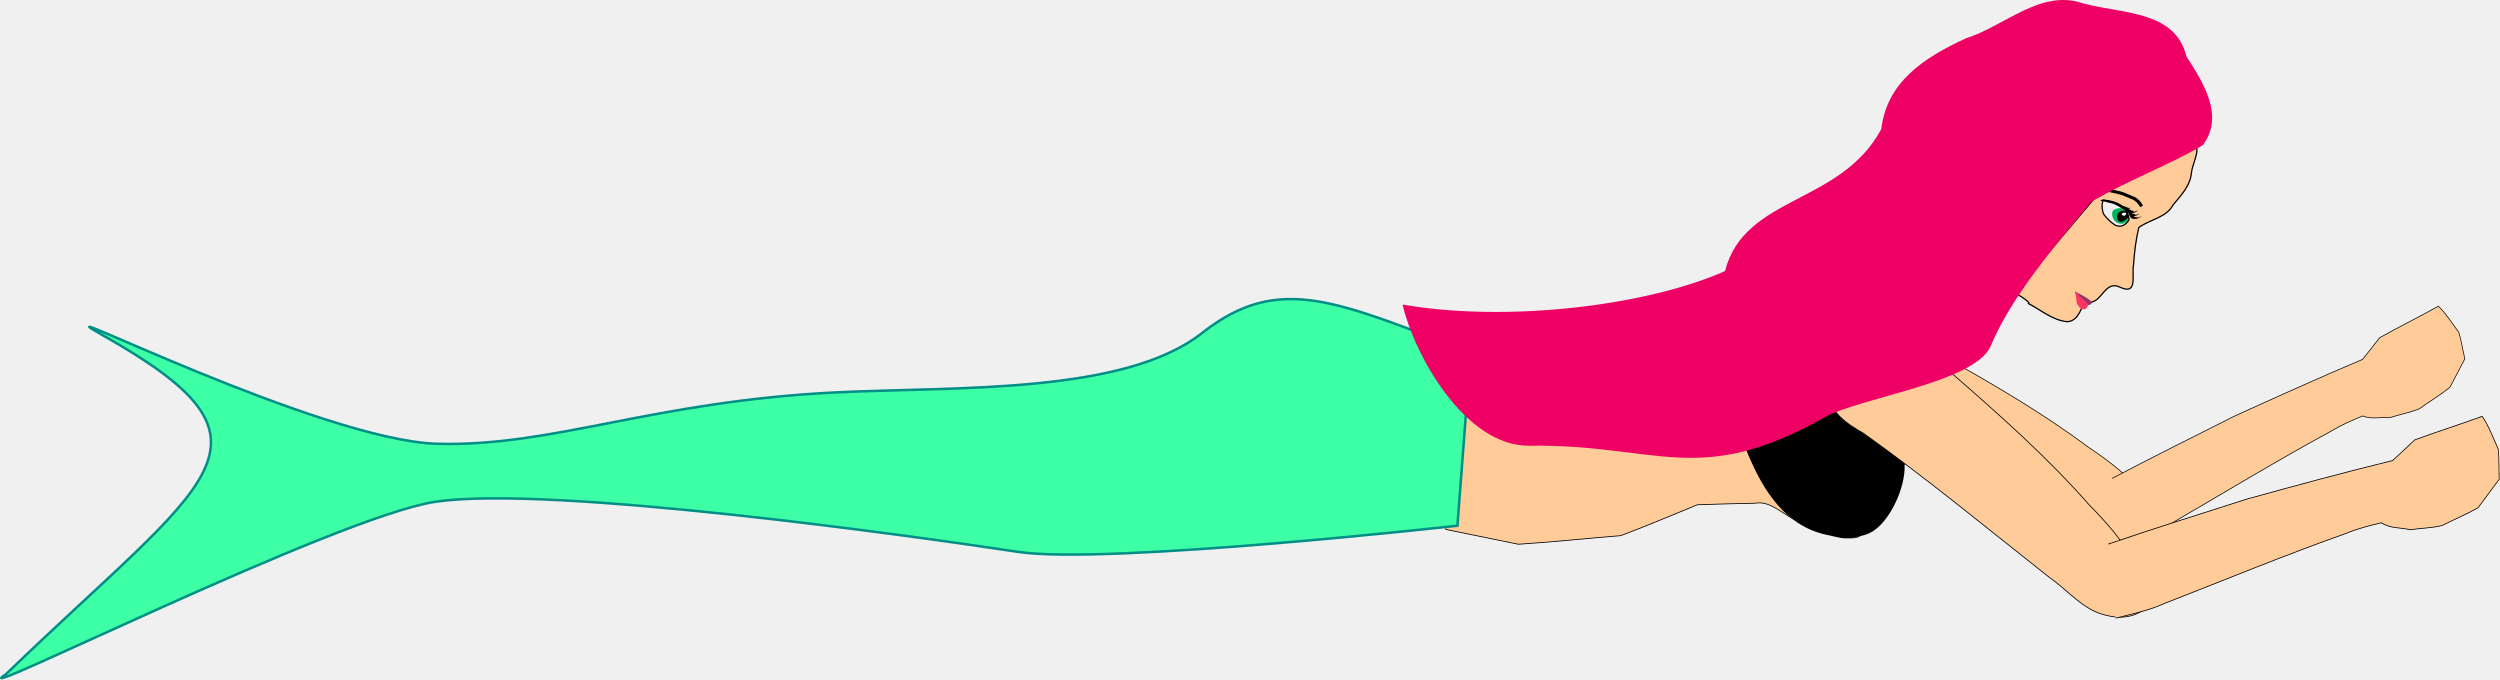
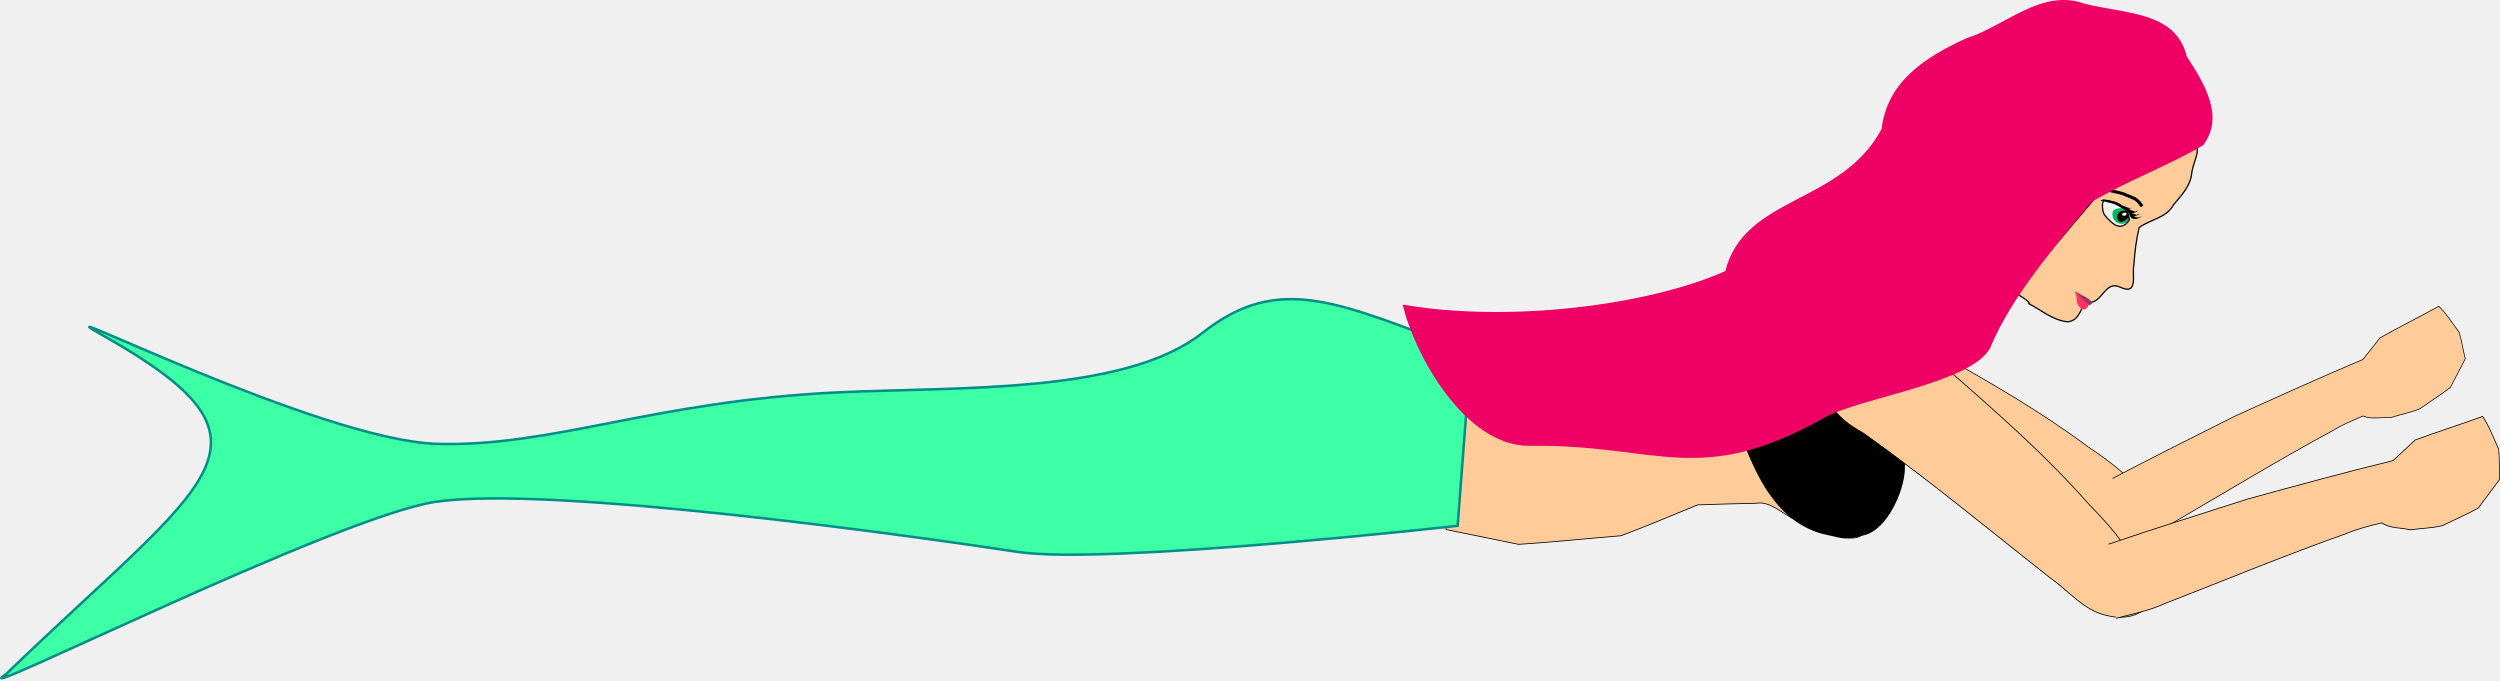
- <svg xmlns="http://www.w3.org/2000/svg" width="197.386" height="53.643" id="svg3068" version="1.1">
-   <defs id="defs3070" />
-   <g id="layer1" transform="translate(124.1302,-949.5216)">
-     <g id="g3980">
-       <g transform="matrix(0.9149216,-0.2242594,0.2371691,0.8651205,-258.8287,122.1963)" id="g3925-2">
-         <g id="g3918-7" transform="translate(23.56304,26.8766)">
-           <g transform="matrix(0.01438961,-0.06189503,0.056581,0.01315419,-18.76677,988.7257)" id="g86-0" style="fill:#ffcc99;stroke:#000000;stroke-opacity:1">
-             <path id="polygon88-9" d="m 142,1100 c -27.64,-3.246 -36.377,-33.202 -34.336,-56.882 1.014,-32.169 23.396,-57.629 35.888,-86.01 47.83,-92.865 97.787,-184.754 141.278,-279.761 8.297,-24.035 19.672,-50.839 46.344,-58.774 19.291,-9.683 38.772,-15.797 53.32,4.833 5.957,11.611 14.017,32.353 18.456,56.389 0.892,36.876 -7.965,74.187 -28.427,105.183 -41.477,71.974 -83.602,143.883 -133.982,210.117 -19.259,28.039 -39.632,55.862 -66.857,76.74 C 163.123,1081.224 152.562,1090.612 142,1100 z" style="stroke:#000000;stroke-opacity:1" />
-           </g>
-           <g transform="matrix(0.01438961,-0.06189503,0.056581,0.01315419,-18.76677,988.7257)" id="g106-5" style="fill:#ffcc99;stroke:#000000;stroke-opacity:1">
-             <path style="stroke:#000000" d="m 106.013,1054.812 c 8.423,21.416 15.687,43.366 27.731,63.118 40.396,76.097 82.291,151.413 120.447,228.675 8.075,14.478 14.095,29.869 19.809,45.395 -5.445,12.263 -2.05,26.768 -3,40 3.957,13.876 6.152,28.505 11.206,41.913 9.724,14.745 18.419,30.562 28.774,44.651 13.007,7.479 26.013,14.958 39.02,22.436 12.243,-2.704 24.992,-4.218 36.925,-7.651 12.597,-9.152 26.091,-17.184 37.075,-28.349 -14.4,-28.312 -27.495,-57.595 -41.883,-85.706 -9.712,-8.52 -20.091,-16.869 -29.524,-25.349 -23.923,-62.778 -49.35,-124.983 -74.947,-187.085 -27.273,-59.213 -53.87,-118.74 -82.143,-177.487" id="polygon108-5" />
+ <svg xmlns="http://www.w3.org/2000/svg" width="197.349" height="53.741" id="svg4158" version="1.1">
+   <defs id="defs4160" />
+   <g transform="translate(124.1257,-949.5216)" id="g4073">
+     <g transform="matrix(0.9149216,-0.2242594,0.2371691,0.8651205,-258.8287,122.1963)" id="g3925-2">
+       <g id="g3918-7" transform="translate(23.56304,26.8766)">
+         <g transform="matrix(0.01438961,-0.06189503,0.056581,0.01315419,-18.76677,988.7257)" id="g86-0" style="fill:#ffcc99;stroke:#000000;stroke-opacity:1">
+           <path id="polygon88-9" d="m 142,1100 c -27.64,-3.246 -36.377,-33.202 -34.336,-56.882 1.014,-32.169 23.396,-57.629 35.888,-86.01 47.83,-92.865 97.787,-184.754 141.278,-279.761 8.297,-24.035 19.672,-50.839 46.344,-58.774 19.291,-9.683 38.772,-15.797 53.32,4.833 5.957,11.611 14.017,32.353 18.456,56.389 0.892,36.876 -7.965,74.187 -28.427,105.183 -41.477,71.974 -83.602,143.883 -133.982,210.117 -19.259,28.039 -39.632,55.862 -66.857,76.74 C 163.123,1081.224 152.562,1090.612 142,1100 z" style="stroke:#000000;stroke-opacity:1" />
+         </g>
+         <g transform="matrix(0.01438961,-0.06189503,0.056581,0.01315419,-18.76677,988.7257)" id="g106-5" style="fill:#ffcc99;stroke:#000000;stroke-opacity:1">
+           <path style="stroke:#000000" d="m 106.013,1054.812 c 8.423,21.416 15.687,43.366 27.731,63.118 40.396,76.097 82.291,151.413 120.447,228.675 8.075,14.478 14.095,29.869 19.809,45.395 -5.445,12.263 -2.05,26.768 -3,40 3.957,13.876 6.152,28.505 11.206,41.913 9.724,14.745 18.419,30.562 28.774,44.651 13.007,7.479 26.013,14.958 39.02,22.436 12.243,-2.704 24.992,-4.218 36.925,-7.651 12.597,-9.152 26.091,-17.184 37.075,-28.349 -14.4,-28.312 -27.495,-57.595 -41.883,-85.706 -9.712,-8.52 -20.091,-16.869 -29.524,-25.349 -23.923,-62.778 -49.35,-124.983 -74.947,-187.085 -27.273,-59.213 -53.87,-118.74 -82.143,-177.487" id="polygon108-5" />
+         </g>
+       </g>
+     </g>
+     <g style="stroke:#000000;stroke-opacity:1" transform="matrix(-0.8768275,-0.1939995,0.1989983,-0.8548018,-144.5632,1812.517)" id="g3107-9">
+       <g style="fill:#ffcc99;stroke:#000000;stroke-opacity:1" id="g86-8" transform="matrix(0.00546342,0.0633104,-0.05787485,0.00499435,63.26887,950.0753)" />
+       <g style="fill:#ffcc99;stroke:#000000;stroke-opacity:1" id="g106-8" transform="matrix(0.00546342,0.0633104,-0.05787485,0.00499435,63.26887,950.0753)" />
+     </g>
+     <path id="path3139" d="m 44.097,966.453 c -0.028,0.432 -0.378,0.761 -0.783,0.735 -0.404,-0.026 -0.71,-0.398 -0.682,-0.83 0.028,-0.432 0.609,-0.417 1.014,-0.391 0.404,0.026 0.478,0.053 0.45,0.486 z" style="fill:#00b55f;fill-opacity:1;fill-rule:evenodd;stroke:none" />
+     <g transform="matrix(0.01147478,0.06250108,-0.05713502,0.0104896,58.88108,944.3086)" id="g4" style="fill:#ffcc99;stroke:#000000;stroke-opacity:1">
+       <path id="polygon6" d="m 317,1261 c 14.437,-34.614 30.686,-68.853 44,-103.699 -0.073,-33.891 1.439,-67.878 -4.544,-101.408 -6.485,-54.459 -13.923,-108.893 -21.39,-163.161 C 321.896,846.777 308.055,800.942 295.099,754.982 287.034,705.333 273.998,656.661 266,607 c 20.073,-32.889 34.916,-68.671 56,-101 28.003,12.944 51.391,32.391 79.366,45.399 12.625,6.751 27.916,10.878 35.634,23.601 20.218,20.214 35.587,44.807 58.528,62.262 C 540.235,677.362 597.677,704.508 631,756 c 9.44,14.588 -6.344,34.647 -11.253,51.681 -1.141,15.143 -16.055,23.832 -22.412,36.922 -10.473,15.141 -27.932,27.461 -27.956,47.465 -3.85,25.806 -7.638,51.892 -11.055,77.601 6.897,36.643 14.643,73.297 20.529,110.025 -4.297,46.267 -7.408,92.799 -12.441,138.901 C 554.942,1249.73 543.471,1280.865 532,1312 c -27.653,-2.731 -55.879,-2.884 -83.177,-7.207 -38.599,-14.357 -76.486,-30.919 -116.858,-39.785 C 326.976,1263.672 321.988,1262.336 317,1261 z" style="stroke:#000000" />
+     </g>
+     <path id="path5690" d="m 43.728,966.845 c -0.232,0.193 -0.502,0.25 -0.604,0.128 -0.102,-0.123 -0.186,-0.495 0.046,-0.688 0.232,-0.193 0.692,-0.134 0.794,-0.011 0.102,0.123 -0.004,0.379 -0.236,0.572 z" style="fill:#000000;fill-opacity:1;fill-rule:evenodd;stroke:none" />
+     <path id="polygon26" d="m 49.299,961.209 c -1.142,0.34 -2.089,1.046 -3.185,1.488 -1.652,0.817 -3.347,1.644 -4.939,2.556 -2.068,2.464 -4.233,4.863 -6.098,7.461 0,0 1.153,0.662 0.96,0.781 0.989,0.513 1.891,1.315 3.053,1.429 0.974,-0.074 1.081,-1.243 1.451,-1.6 l 0.22,0.066 c 1.098,0.093 1.272,-1.836 2.547,-1.17 1.386,0.615 0.845,-1.067 1.014,-1.783 0.067,-0.985 0.182,-1.987 0.415,-2.951 0.866,-0.638 2.178,-0.776 2.698,-1.777 0.642,-0.77 1.361,-1.505 1.455,-2.524 0.053,-0.608 0.575,-1.612 0.408,-1.976 z m -7.323,4.144 c 0.074,0.018 0.299,0.006 0.37,0.028 0.311,0.044 0.62,0.146 0.878,0.313 0.153,0.115 0.359,0.244 0.48,0.39 0.161,0.196 0.308,0.732 0.23,0.85 -0.124,0.189 -0.452,0.533 -0.853,0.428 -0.29,-0.004 -0.902,-0.628 -1.071,-0.868 -0.119,-0.156 -0.163,-0.461 -0.17,-0.694 -0.013,-0.201 0.061,-0.466 0.135,-0.448 z" style="fill:#ffcc99;stroke:#000000;stroke-width:0.1;stroke-miterlimit:4;stroke-opacity:1;stroke-dasharray:none" />
+     <g transform="matrix(0.06341345,0.00409753,-0.00374574,0.05796905,22.66398,950.226)" id="g32" style="fill:none;stroke:#000000;stroke-width:4.209;stroke-miterlimit:4;stroke-dasharray:none">
+       <path style="stroke-width:4.209;stroke-miterlimit:4;stroke-dasharray:none" id="polyline34" d="m 325.285,224.438 c 6.876,1.346 14.035,1.792 20.503,4.71 3.398,1.274 6.796,2.548 10.194,3.823 6.371,3.519 7.705,7.172 10.057,10.009" />
+     </g>
+     <g transform="matrix(0.06824105,0.00440948,-0.00399143,0.06177143,19.99506,946.7548)" id="g52" style="fill:#993366;stroke:none">
+       <path id="polygon54" d="m 313.056,395.572 c -0.922,-0.235 1.364,3.029 2.89,4.741 1.189,2.234 3.559,3.232 5.299,4.909 2.093,1.937 4.001,4.062 6.059,6.035 1.75,0.285 5.286,-1.241 4.724,-3.571 -2.769,-4.997 -14.483,-9.336 -18.973,-12.114 z" />
+     </g>
+     <g transform="matrix(0.06341345,0.00409753,-0.00374574,0.05796905,8.194022,946.4344)" id="g60" style="fill:#ff3366;stroke:none">
+       <path id="polygon62" d="m 533.92,436.8 c 2.498,0.478 5.661,-5.79 4.261,-7.369 -2.505,-3.373 -7.104,-6.261 -9.967,-9.304 -1.051,-1.053 -5.988,-6.053 -6.655,-7.358 -1.392,0.296 1.386,6.084 1.402,6.953 0.638,3.183 0.642,7.795 2.163,10.71 3.567,5.453 5.805,6.833 8.795,6.369 z" />
+     </g>
+     <path id="path3967" d="m 11.283,974.274 c 0,0 1.708,9.697 4.636,13.907 1.087,1.563 2.458,2.71 4.324,3.089 1.367,0.277 1.179,0.412 2.733,0 1.42,-0.377 2.727,-3.071 2.77,-4.749 0.17,-6.517 -14.463,-12.247 -14.463,-12.247 z" style="fill:#000000;fill-opacity:1;stroke:#000000;stroke-width:1px;stroke-linecap:butt;stroke-linejoin:miter;stroke-opacity:1" />
+     <g transform="matrix(0.9972802,-0.07370306,0.07370306,0.9972802,-98.31665,-16.93965)" id="g3925">
+       <g id="g3918" transform="translate(23.56304,26.8766)">
+         <g transform="matrix(0.01438961,-0.06189503,0.056581,0.01315419,-18.76677,988.7257)" id="g86" style="fill:#ffcc99;stroke:#000000;stroke-opacity:1" />
+         <g transform="matrix(0.01438961,-0.06189503,0.056581,0.01315419,-18.76677,988.7257)" id="g106" style="fill:#ffcc99;stroke:#000000;stroke-opacity:1">
+           <g id="g3970">
+             <path transform="translate(4.8568983e-6,6.6090704e-6)" style="fill:#ffcc99;stroke:#000000;stroke-opacity:1" d="m 142,1100 c -27.64,-3.246 -36.377,-33.202 -34.336,-56.882 1.014,-32.169 23.396,-57.629 35.888,-86.01 47.83,-92.865 97.787,-184.754 141.278,-279.761 8.297,-24.035 19.672,-50.839 46.344,-58.774 19.291,-9.683 38.772,-15.797 53.32,4.833 5.957,11.611 14.017,32.353 18.456,56.389 0.892,36.876 -7.965,74.187 -28.427,105.183 -41.477,71.974 -83.602,143.883 -133.982,210.117 -19.259,28.039 -39.632,55.862 -66.857,76.74 C 163.123,1081.224 152.562,1090.612 142,1100 z" id="polygon88" />
+             <path id="polygon108" d="m 106.013,1054.812 c 8.423,21.416 15.687,43.366 27.731,63.118 40.396,76.097 82.291,151.413 120.447,228.675 8.075,14.478 14.095,29.869 19.809,45.395 -5.445,12.263 -2.05,26.768 -3,40 3.957,13.876 6.152,28.505 11.206,41.913 9.724,14.745 18.419,30.562 28.774,44.651 13.007,7.479 26.013,14.958 39.02,22.436 12.243,-2.704 24.992,-4.218 36.925,-7.651 12.597,-9.152 26.091,-17.184 37.075,-28.349 -14.4,-28.312 -27.495,-57.595 -41.883,-85.706 -9.712,-8.52 -20.091,-16.869 -29.524,-25.349 -23.923,-62.778 -49.35,-124.983 -74.947,-187.085 -27.273,-59.213 -53.87,-118.74 -82.143,-177.487" style="stroke:#000000" />
          </g>
        </g>
      </g>
-       <g style="stroke:#000000;stroke-opacity:1" transform="matrix(-0.8768275,-0.1939995,0.1989983,-0.8548018,-144.5632,1812.517)" id="g3107-9">
-         <g style="fill:#ffcc99;stroke:#000000;stroke-opacity:1" id="g86-8" transform="matrix(0.00546342,0.0633104,-0.05787485,0.00499435,63.26887,950.0753)" />
-         <g style="fill:#ffcc99;stroke:#000000;stroke-opacity:1" id="g106-8" transform="matrix(0.00546342,0.0633104,-0.05787485,0.00499435,63.26887,950.0753)" />
-       </g>
-       <path id="path3139" d="m 44.097,966.453 c -0.028,0.432 -0.378,0.761 -0.783,0.735 -0.404,-0.026 -0.71,-0.398 -0.682,-0.83 0.028,-0.432 0.609,-0.417 1.014,-0.391 0.404,0.026 0.478,0.053 0.45,0.486 z" style="fill:#00b55f;fill-opacity:1;fill-rule:evenodd;stroke:none" />
-       <g transform="matrix(0.01147478,0.06250108,-0.05713502,0.0104896,58.88108,944.3086)" id="g4" style="fill:#ffcc99;stroke:#000000;stroke-opacity:1">
-         <path id="polygon6" d="m 317,1261 c 14.437,-34.614 30.686,-68.853 44,-103.699 -0.073,-33.891 1.439,-67.878 -4.544,-101.408 -6.485,-54.459 -13.923,-108.893 -21.39,-163.161 C 321.896,846.777 308.055,800.942 295.099,754.982 287.034,705.333 273.998,656.661 266,607 c 20.073,-32.889 34.916,-68.671 56,-101 28.003,12.944 51.391,32.391 79.366,45.399 12.625,6.751 27.916,10.878 35.634,23.601 20.218,20.214 35.587,44.807 58.528,62.262 C 540.235,677.362 597.677,704.508 631,756 c 9.44,14.588 -6.344,34.647 -11.253,51.681 -1.141,15.143 -16.055,23.832 -22.412,36.922 -10.473,15.141 -27.932,27.461 -27.956,47.465 -3.85,25.806 -7.638,51.892 -11.055,77.601 6.897,36.643 14.643,73.297 20.529,110.025 -4.297,46.267 -7.408,92.799 -12.441,138.901 C 554.942,1249.73 543.471,1280.865 532,1312 c -27.653,-2.731 -55.879,-2.884 -83.177,-7.207 -38.599,-14.357 -76.486,-30.919 -116.858,-39.785 C 326.976,1263.672 321.988,1262.336 317,1261 z" style="stroke:#000000" />
-       </g>
-       <path id="path5690" d="m 43.728,966.845 c -0.232,0.193 -0.502,0.25 -0.604,0.128 -0.102,-0.123 -0.186,-0.495 0.046,-0.688 0.232,-0.193 0.692,-0.134 0.794,-0.011 0.102,0.123 -0.004,0.379 -0.236,0.572 z" style="fill:#000000;fill-opacity:1;fill-rule:evenodd;stroke:none" />
-       <path id="polygon26" d="m 49.299,961.209 c -1.142,0.34 -2.089,1.046 -3.185,1.488 -1.652,0.817 -3.347,1.644 -4.939,2.556 -2.068,2.464 -4.233,4.863 -6.098,7.461 0,0 1.153,0.662 0.96,0.781 0.989,0.513 1.891,1.315 3.053,1.429 0.974,-0.074 1.081,-1.243 1.451,-1.6 l 0.22,0.066 c 1.098,0.093 1.272,-1.836 2.547,-1.17 1.386,0.615 0.845,-1.067 1.014,-1.783 0.067,-0.985 0.182,-1.987 0.415,-2.951 0.866,-0.638 2.178,-0.776 2.698,-1.777 0.642,-0.77 1.361,-1.505 1.455,-2.524 0.053,-0.608 0.575,-1.612 0.408,-1.976 z m -7.323,4.144 c 0.074,0.018 0.299,0.006 0.37,0.028 0.311,0.044 0.62,0.146 0.878,0.313 0.153,0.115 0.359,0.244 0.48,0.39 0.161,0.196 0.308,0.732 0.23,0.85 -0.124,0.189 -0.452,0.533 -0.853,0.428 -0.29,-0.004 -0.902,-0.628 -1.071,-0.868 -0.119,-0.156 -0.163,-0.461 -0.17,-0.694 -0.013,-0.201 0.061,-0.466 0.135,-0.448 z" style="fill:#ffcc99;stroke:#000000;stroke-width:0.1;stroke-miterlimit:4;stroke-opacity:1;stroke-dasharray:none" />
-       <g transform="matrix(0.06341345,0.00409753,-0.00374574,0.05796905,22.66398,950.226)" id="g32" style="fill:none;stroke:#000000;stroke-width:4.209;stroke-miterlimit:4;stroke-dasharray:none">
-         <path style="stroke-width:4.209;stroke-miterlimit:4;stroke-dasharray:none" id="polyline34" d="m 325.285,224.438 c 6.876,1.346 14.035,1.792 20.503,4.71 3.398,1.274 6.796,2.548 10.194,3.823 6.371,3.519 7.705,7.172 10.057,10.009" />
-       </g>
-       <g transform="matrix(0.06824105,0.00440948,-0.00399143,0.06177143,19.99506,946.7548)" id="g52" style="fill:#993366;stroke:none">
-         <path id="polygon54" d="m 313.056,395.572 c -0.922,-0.235 1.364,3.029 2.89,4.741 1.189,2.234 3.559,3.232 5.299,4.909 2.093,1.937 4.001,4.062 6.059,6.035 1.75,0.285 5.286,-1.241 4.724,-3.571 -2.769,-4.997 -14.483,-9.336 -18.973,-12.114 z" />
-       </g>
-       <g transform="matrix(0.06341345,0.00409753,-0.00374574,0.05796905,8.194022,946.4344)" id="g60" style="fill:#ff3366;stroke:none">
-         <path id="polygon62" d="m 533.92,436.8 c 2.498,0.478 5.661,-5.79 4.261,-7.369 -2.505,-3.373 -7.104,-6.261 -9.967,-9.304 -1.051,-1.053 -5.988,-6.053 -6.655,-7.358 -1.392,0.296 1.386,6.084 1.402,6.953 0.638,3.183 0.642,7.795 2.163,10.71 3.567,5.453 5.805,6.833 8.795,6.369 z" />
-       </g>
-       <path transform="translate(-0.02775464,935.9153)" id="path3967" d="m 11.311,38.359 c 0,0 1.708,9.697 4.636,13.907 1.087,1.563 2.458,2.71 4.324,3.089 1.367,0.277 1.179,0.412 2.733,-10e-7 1.42,-0.377 2.727,-3.071 2.77,-4.749 C 25.944,44.089 11.311,38.359 11.311,38.359 z" style="fill:#000000;fill-opacity:1;stroke:#000000;stroke-width:1px;stroke-linecap:butt;stroke-linejoin:miter;stroke-opacity:1" />
-       <g transform="matrix(0.9972802,-0.07370306,0.07370306,0.9972802,-98.31665,-16.93965)" id="g3925">
-         <g id="g3918" transform="translate(23.56304,26.8766)">
-           <g transform="matrix(0.01438961,-0.06189503,0.056581,0.01315419,-18.76677,988.7257)" id="g86" style="fill:#ffcc99;stroke:#000000;stroke-opacity:1" />
-           <g transform="matrix(0.01438961,-0.06189503,0.056581,0.01315419,-18.76677,988.7257)" id="g106" style="fill:#ffcc99;stroke:#000000;stroke-opacity:1">
-             <g id="g3970">
-               <path transform="translate(4.8568983e-6,6.6090704e-6)" style="fill:#ffcc99;stroke:#000000;stroke-opacity:1" d="m 142,1100 c -27.64,-3.246 -36.377,-33.202 -34.336,-56.882 1.014,-32.169 23.396,-57.629 35.888,-86.01 47.83,-92.865 97.787,-184.754 141.278,-279.761 8.297,-24.035 19.672,-50.839 46.344,-58.774 19.291,-9.683 38.772,-15.797 53.32,4.833 5.957,11.611 14.017,32.353 18.456,56.389 0.892,36.876 -7.965,74.187 -28.427,105.183 -41.477,71.974 -83.602,143.883 -133.982,210.117 -19.259,28.039 -39.632,55.862 -66.857,76.74 C 163.123,1081.224 152.562,1090.612 142,1100 z" id="polygon88" />
-               <path id="polygon108" d="m 106.013,1054.812 c 8.423,21.416 15.687,43.366 27.731,63.118 40.396,76.097 82.291,151.413 120.447,228.675 8.075,14.478 14.095,29.869 19.809,45.395 -5.445,12.263 -2.05,26.768 -3,40 3.957,13.876 6.152,28.505 11.206,41.913 9.724,14.745 18.419,30.562 28.774,44.651 13.007,7.479 26.013,14.958 39.02,22.436 12.243,-2.704 24.992,-4.218 36.925,-7.651 12.597,-9.152 26.091,-17.184 37.075,-28.349 -14.4,-28.312 -27.495,-57.595 -41.883,-85.706 -9.712,-8.52 -20.091,-16.869 -29.524,-25.349 -23.923,-62.778 -49.35,-124.983 -74.947,-187.085 -27.273,-59.213 -53.87,-118.74 -82.143,-177.487" style="stroke:#000000" />
-             </g>
-           </g>
-         </g>
-       </g>
-       <g transform="matrix(1.211129,0,0,1.198648,-9.047631,-191.7805)" style="stroke-width:0.2;stroke-miterlimit:4;stroke-dasharray:none" id="g3974">
-         <path style="fill:#000000;fill-opacity:1;fill-rule:evenodd;stroke:none" d="m 42.056,965.286 c 0.186,0.004 0.364,0.06 0.539,0.114 0.138,0.029 0.28,0.051 0.405,0.116 0.209,0.085 0.386,0.22 0.579,0.331 0.063,0.056 0.152,0.064 0.217,0.116 0.081,0.075 0.129,0.174 0.18,0.267 0.041,0.099 0.096,0.231 0.231,0.238 0.081,0.015 0.164,0.008 0.246,-0.004 -0.05,0.022 -0.198,0.084 -0.076,0.022 0.045,-0.021 0.23,-0.103 0.096,-0.044 -0.038,0.016 -0.17,0.081 -0.066,0.026 0.066,-0.026 0.136,-0.043 0.204,-0.066 -0.043,0.043 -0.188,0.1 -0.197,0.098 0.035,-0.015 0.177,-0.081 0.079,-0.025 -0.143,0.089 -0.328,0.135 -0.498,0.083 -0.134,-0.023 -0.168,-0.16 -0.213,-0.258 -0.047,-0.096 -0.102,-0.195 -0.202,-0.255 -0.111,-0.068 -0.231,-0.124 -0.339,-0.196 -0.113,-0.074 -0.225,-0.149 -0.352,-0.203 -0.141,-0.072 -0.296,-0.119 -0.455,-0.14 -0.167,-0.045 -0.332,-0.116 -0.509,-0.11 -0.082,-0.029 0.104,-0.079 0.129,-0.11 z" id="path5696" />
-         <path style="fill:#000000;fill-opacity:1;fill-rule:evenodd;stroke:none" id="path5698" d="m 43.999,966.229 c 0.037,0.002 0.07,0.017 0.104,0.029 0.034,0.01 0.064,0.028 0.097,0.041 0.036,0.012 0.053,0.013 0.09,0.003 0.067,-0.038 0.003,-7.3e-4 -0.165,0.072 -0.004,6.9e-4 0.008,-0.004 0.011,-0.006 0.012,-0.007 0.023,-0.014 0.034,-0.022 0.022,-0.015 0.048,-0.027 0.072,-0.041 0.012,-0.006 0.022,-0.013 0.033,-0.02 0,0 0.2,-0.063 0.2,-0.063 l 0,0 c -0.009,0.01 -0.017,0.02 -0.031,0.025 -0.024,0.012 -0.047,0.027 -0.072,0.038 -0.039,0.027 0.018,-0.013 -0.021,0.017 -0.003,0.003 -0.019,0.012 -0.023,0.014 -0.197,0.091 -0.127,0.073 -0.211,0.094 -0.033,0.005 -0.066,-10e-4 -0.097,-0.013 -0.032,-0.014 -0.063,-0.029 -0.096,-0.041 -0.033,-0.013 -0.067,-0.023 -0.103,-0.022 0,0 0.18,-0.103 0.18,-0.103 z" />
-         <path style="fill:#000000;fill-opacity:1;fill-rule:evenodd;stroke:none" id="path5700" d="m 43.809,965.964 c 0.03,0.01 0.06,0.023 0.09,0.034 0.023,0.01 0.048,0.015 0.07,0.027 0.024,0.011 0.045,0.025 0.07,0.034 0.025,0.014 0.053,0.021 0.081,0.026 0.027,0.002 0.055,0.009 0.082,0.004 0.068,-0.025 0.154,-0.065 -0.155,0.069 -0.004,6.9e-4 0.008,-0.003 0.011,-0.006 0.008,-0.004 0.015,-0.01 0.023,-0.014 0.024,-0.013 0.04,-0.034 0.056,-0.055 0,0 0.199,-0.066 0.199,-0.066 l 0,0 c -0.015,0.022 -0.031,0.045 -0.053,0.062 -0.078,0.049 -0.162,0.103 -0.258,0.114 -0.028,-10e-4 -0.057,-0.004 -0.085,-0.009 -0.029,-0.006 -0.057,-0.017 -0.083,-0.03 -0.024,-0.012 -0.047,-0.024 -0.071,-0.034 -0.023,-0.008 -0.046,-0.018 -0.069,-0.026 -0.029,-0.012 -0.058,-0.024 -0.089,-0.031 0,0 0.181,-0.1 0.181,-0.1 z" />
-         <path style="fill:#000000;fill-opacity:1;fill-rule:evenodd;stroke:none" id="path5702" d="m 43.47,965.743 c 0.025,0.017 0.054,0.029 0.082,0.04 0.024,0.013 0.051,0.021 0.077,0.031 0.025,0.007 0.05,0.014 0.073,0.026 0.023,0.012 0.051,0.016 0.077,0.019 0.015,0.004 0.025,5.7e-4 0.039,-0.005 0.004,-7.8e-4 0.018,-0.006 0.014,-0.003 -0.252,0.114 -0.226,0.101 -0.161,0.069 0.016,-0.007 0.026,-0.019 0.038,-0.03 0,0 0.202,-0.061 0.202,-0.061 l 0,0 c -0.016,0.009 -0.024,0.023 -0.038,0.033 -0.082,0.047 -0.172,0.111 -0.272,0.098 -0.028,-0.005 -0.056,-0.011 -0.081,-0.024 -0.023,-0.009 -0.047,-0.017 -0.071,-0.025 -0.026,-0.01 -0.052,-0.019 -0.076,-0.031 -0.03,-0.013 -0.061,-0.026 -0.087,-0.044 0,0 0.187,-0.093 0.187,-0.093 z" />
-       </g>
-       <path id="path5706" d="m 43.749,966.385 c -0.004,0.07 -0.099,0.177 -0.155,0.174 -0.056,-0.004 -0.214,-0.033 -0.21,-0.102 0.004,-0.07 0.118,-0.157 0.174,-0.153 0.056,0.004 0.195,0.013 0.19,0.082 z" style="fill:#ffffff;fill-opacity:1;fill-rule:evenodd;stroke:none" />
-       <path transform="translate(-0.02775464,935.9153)" id="path3965" d="M -7.992,41.42 C -18.4,37.517 -23.053,35.062 -29.187,39.895 c -6.133,4.832 -19.307,4.235 -28.799,4.687 -14.595,0.696 -22.413,4.315 -31.599,4.063 -9.186,-0.252 -32.607,-12.067 -26.456,-8.599 15.309,8.633 8.552,11.219 -7.595,26.792 -4.016,2.65 26.136,-12.459 33.92,-13.617 9.044,-1.345 38.038,2.752 45.982,3.957 6.9,1.047 34.702,-2.065 34.702,-2.065 z" style="fill:#3cffa6;fill-opacity:1;stroke:#008e86;stroke-width:0.2;stroke-linecap:butt;stroke-linejoin:miter;stroke-miterlimit:4;stroke-opacity:1;stroke-dasharray:none" />
-       <path id="polygon22" d="m -3.348,984.714 c -5.213,0.073 -9.21,-7.418 -10.04,-11.146 8.274,1.435 19.297,0.095 25.455,-2.646 1.545,-5.986 9.11,-5.216 12.338,-11.206 0.439,-3.665 3.254,-5.595 6.696,-7.176 3.064,-0.954 5.914,-3.943 9.291,-2.735 3.165,0.819 7.237,0.578 8.102,4.166 1.349,2.087 3.028,4.735 1.295,7.015 -2.804,1.648 -5.986,2.802 -8.808,4.469 -2.789,3.397 -6.302,7.432 -7.974,11.469 -1.377,2.832 -10.333,4 -13.087,5.554 -9.932,5.603 -13.179,2.095 -23.268,2.236 z" style="fill:#ee0064;fill-opacity:1;stroke:none" />
    </g>
+     <g transform="matrix(1.211129,0,0,1.198648,-9.047631,-191.7805)" style="stroke-width:0.2;stroke-miterlimit:4;stroke-dasharray:none" id="g3974">
+       <path style="fill:#000000;fill-opacity:1;fill-rule:evenodd;stroke:none" d="m 42.056,965.286 c 0.186,0.004 0.364,0.06 0.539,0.114 0.138,0.029 0.28,0.051 0.405,0.116 0.209,0.085 0.386,0.22 0.579,0.331 0.063,0.056 0.152,0.064 0.217,0.116 0.081,0.075 0.129,0.174 0.18,0.267 0.041,0.099 0.096,0.231 0.231,0.238 0.081,0.015 0.164,0.008 0.246,-0.004 -0.05,0.022 -0.198,0.084 -0.076,0.022 0.045,-0.021 0.23,-0.103 0.096,-0.044 -0.038,0.016 -0.17,0.081 -0.066,0.026 0.066,-0.026 0.136,-0.043 0.204,-0.066 -0.043,0.043 -0.188,0.1 -0.197,0.098 0.035,-0.015 0.177,-0.081 0.079,-0.025 -0.143,0.089 -0.328,0.135 -0.498,0.083 -0.134,-0.023 -0.168,-0.16 -0.213,-0.258 -0.047,-0.096 -0.102,-0.195 -0.202,-0.255 -0.111,-0.068 -0.231,-0.124 -0.339,-0.196 -0.113,-0.074 -0.225,-0.149 -0.352,-0.203 -0.141,-0.072 -0.296,-0.119 -0.455,-0.14 -0.167,-0.045 -0.332,-0.116 -0.509,-0.11 -0.082,-0.029 0.104,-0.079 0.129,-0.11 z" id="path5696" />
+       <path style="fill:#000000;fill-opacity:1;fill-rule:evenodd;stroke:none" id="path5698" d="m 43.999,966.229 c 0.037,0.002 0.07,0.017 0.104,0.029 0.034,0.01 0.064,0.028 0.097,0.041 0.036,0.012 0.053,0.013 0.09,0.003 0.067,-0.038 0.003,-7.3e-4 -0.165,0.072 -0.004,6.9e-4 0.008,-0.004 0.011,-0.006 0.012,-0.007 0.023,-0.014 0.034,-0.022 0.022,-0.015 0.048,-0.027 0.072,-0.041 0.012,-0.006 0.022,-0.013 0.033,-0.02 0,0 0.2,-0.063 0.2,-0.063 l 0,0 c -0.009,0.01 -0.017,0.02 -0.031,0.025 -0.024,0.012 -0.047,0.027 -0.072,0.038 -0.039,0.027 0.018,-0.013 -0.021,0.017 -0.003,0.003 -0.019,0.012 -0.023,0.014 -0.197,0.091 -0.127,0.073 -0.211,0.094 -0.033,0.005 -0.066,-10e-4 -0.097,-0.013 -0.032,-0.014 -0.063,-0.029 -0.096,-0.041 -0.033,-0.013 -0.067,-0.023 -0.103,-0.022 0,0 0.18,-0.103 0.18,-0.103 z" />
+       <path style="fill:#000000;fill-opacity:1;fill-rule:evenodd;stroke:none" id="path5700" d="m 43.809,965.964 c 0.03,0.01 0.06,0.023 0.09,0.034 0.023,0.01 0.048,0.015 0.07,0.027 0.024,0.011 0.045,0.025 0.07,0.034 0.025,0.014 0.053,0.021 0.081,0.026 0.027,0.002 0.055,0.009 0.082,0.004 0.068,-0.025 0.154,-0.065 -0.155,0.069 -0.004,6.9e-4 0.008,-0.003 0.011,-0.006 0.008,-0.004 0.015,-0.01 0.023,-0.014 0.024,-0.013 0.04,-0.034 0.056,-0.055 0,0 0.199,-0.066 0.199,-0.066 l 0,0 c -0.015,0.022 -0.031,0.045 -0.053,0.062 -0.078,0.049 -0.162,0.103 -0.258,0.114 -0.028,-10e-4 -0.057,-0.004 -0.085,-0.009 -0.029,-0.006 -0.057,-0.017 -0.083,-0.03 -0.024,-0.012 -0.047,-0.024 -0.071,-0.034 -0.023,-0.008 -0.046,-0.018 -0.069,-0.026 -0.029,-0.012 -0.058,-0.024 -0.089,-0.031 0,0 0.181,-0.1 0.181,-0.1 z" />
+       <path style="fill:#000000;fill-opacity:1;fill-rule:evenodd;stroke:none" id="path5702" d="m 43.47,965.743 c 0.025,0.017 0.054,0.029 0.082,0.04 0.024,0.013 0.051,0.021 0.077,0.031 0.025,0.007 0.05,0.014 0.073,0.026 0.023,0.012 0.051,0.016 0.077,0.019 0.015,0.004 0.025,5.7e-4 0.039,-0.005 0.004,-7.8e-4 0.018,-0.006 0.014,-0.003 -0.252,0.114 -0.226,0.101 -0.161,0.069 0.016,-0.007 0.026,-0.019 0.038,-0.03 0,0 0.202,-0.061 0.202,-0.061 l 0,0 c -0.016,0.009 -0.024,0.023 -0.038,0.033 -0.082,0.047 -0.172,0.111 -0.272,0.098 -0.028,-0.005 -0.056,-0.011 -0.081,-0.024 -0.023,-0.009 -0.047,-0.017 -0.071,-0.025 -0.026,-0.01 -0.052,-0.019 -0.076,-0.031 -0.03,-0.013 -0.061,-0.026 -0.087,-0.044 0,0 0.187,-0.093 0.187,-0.093 z" />
+     </g>
+     <path id="path5706" d="m 43.749,966.385 c -0.004,0.07 -0.099,0.177 -0.155,0.174 -0.056,-0.004 -0.214,-0.033 -0.21,-0.102 0.004,-0.07 0.118,-0.157 0.174,-0.153 0.056,0.004 0.195,0.013 0.19,0.082 z" style="fill:#ffffff;fill-opacity:1;fill-rule:evenodd;stroke:none" />
+     <path id="path3965" d="m -8.02,977.335 c -10.408,-3.903 -15.061,-6.358 -21.195,-1.525 -6.133,4.832 -19.307,4.235 -28.799,4.687 -14.595,0.696 -22.413,4.315 -31.599,4.063 -9.186,-0.252 -32.607,-12.067 -26.456,-8.599 15.309,8.633 8.552,11.219 -7.595,26.792 -4.016,2.65 26.136,-12.459 33.92,-13.617 9.044,-1.345 38.038,2.752 45.982,3.957 6.9,1.047 34.702,-2.065 34.702,-2.065 z" style="fill:#3cffa6;fill-opacity:1;stroke:#008e86;stroke-width:0.2;stroke-linecap:butt;stroke-linejoin:miter;stroke-miterlimit:4;stroke-opacity:1;stroke-dasharray:none" />
+     <path id="polygon22" d="m -3.348,984.714 c -5.213,0.073 -9.21,-7.418 -10.04,-11.146 8.274,1.435 19.297,0.095 25.455,-2.646 1.545,-5.986 9.11,-5.216 12.338,-11.206 0.439,-3.665 3.254,-5.595 6.696,-7.176 3.064,-0.954 5.914,-3.943 9.291,-2.735 3.165,0.819 7.237,0.578 8.102,4.166 1.349,2.087 3.028,4.735 1.295,7.015 -2.804,1.648 -5.986,2.802 -8.808,4.469 -2.789,3.397 -6.302,7.432 -7.974,11.469 -1.377,2.832 -10.333,4 -13.087,5.554 -9.932,5.603 -13.179,2.095 -23.268,2.236 z" style="fill:#ee0064;fill-opacity:1;stroke:none" />
  </g>
</svg>
